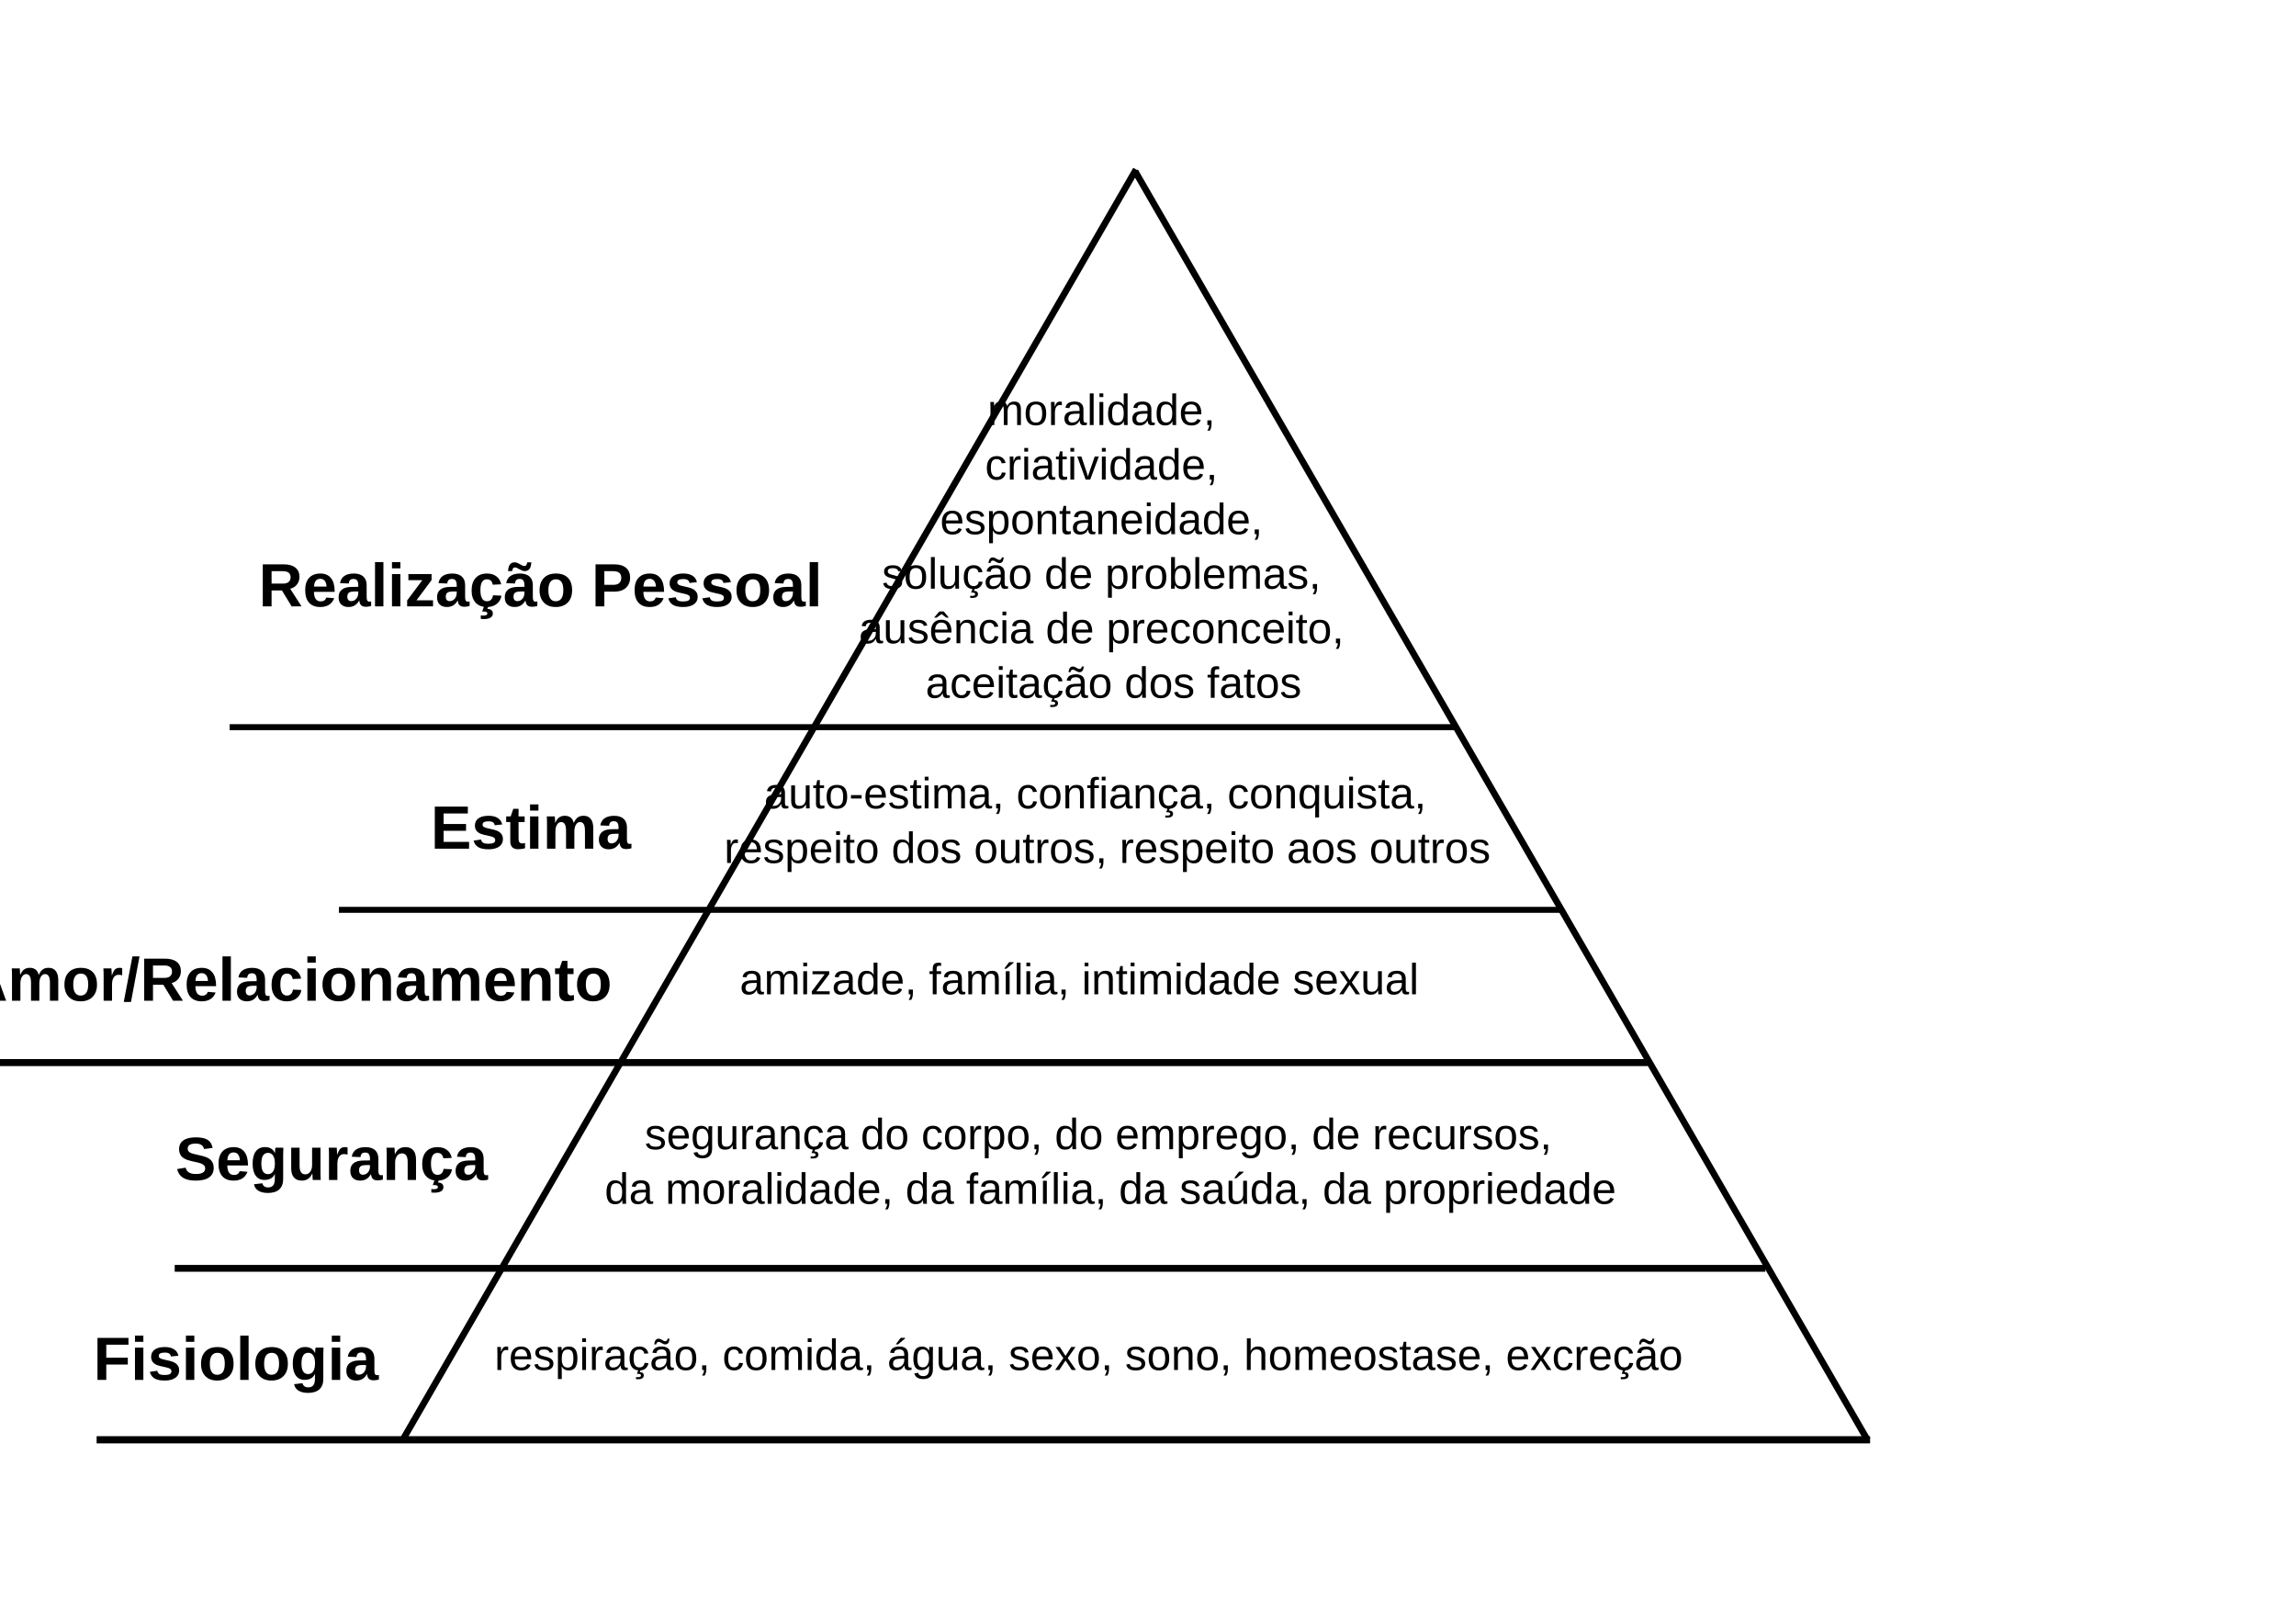
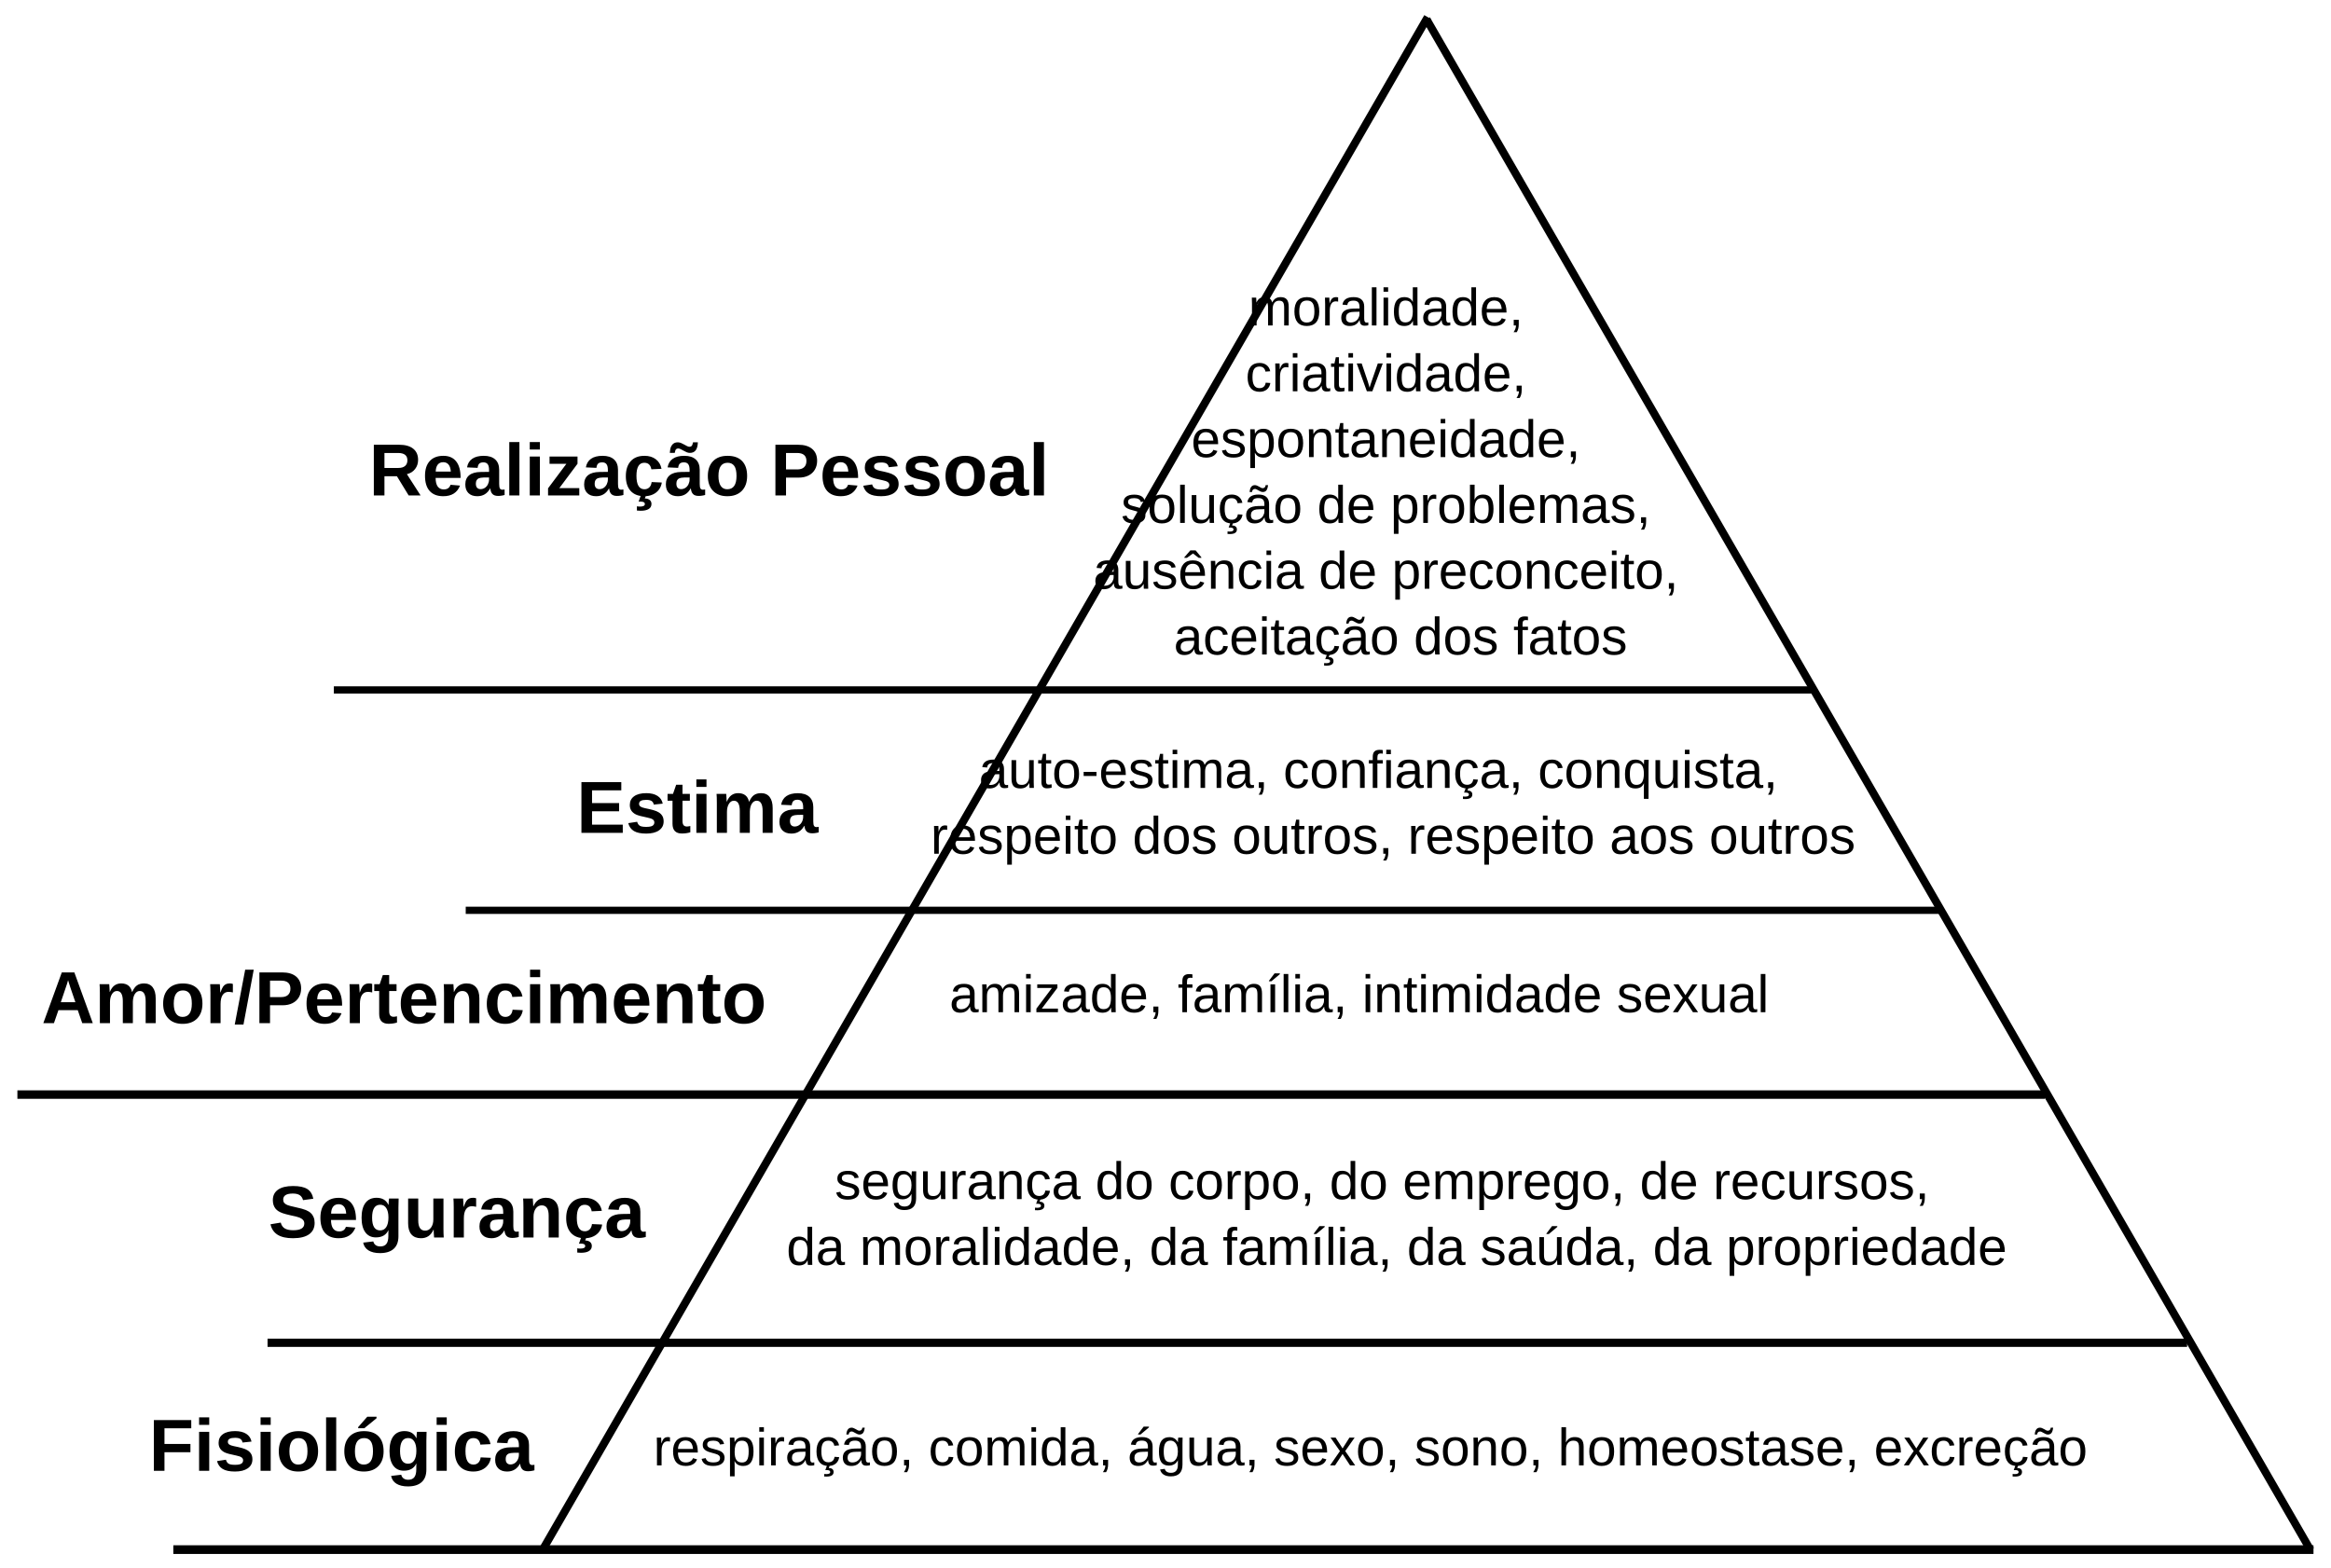
- <svg xmlns="http://www.w3.org/2000/svg" width="1052.362" height="744.094" id="svg2" version="1.1">
+ <svg xmlns="http://www.w3.org/2000/svg" width="885.333" height="595.316" id="svg2" version="1.1">
  <defs id="defs4" />
-   <g id="layer1" transform="translate(0,-308.2677)" style="display:inline">
-     <text xml:space="preserve" style="font-size:22px;font-style:normal;font-variant:normal;font-weight:bold;font-stretch:normal;text-align:center;line-height:125%;letter-spacing:0px;word-spacing:0px;text-anchor:middle;fill:#000000;fill-opacity:1;stroke:none;font-family:Arial;-inkscape-font-specification:Sans Bold" x="263.037" y="586.161" id="text2985">
-       <tspan id="tspan2987" x="263.037" y="586.161" style="font-size:28px">Realização Pessoal</tspan>
+   <g id="layer1" transform="translate(21.53968,-379.4108)" style="display:inline">
+     <text xml:space="preserve" style="font-size:22px;font-style:normal;font-variant:normal;font-weight:bold;font-stretch:normal;text-align:center;line-height:125%;letter-spacing:0px;word-spacing:0px;text-anchor:middle;fill:#000000;fill-opacity:1;stroke:none;font-family:Arial;-inkscape-font-specification:Sans Bold" x="263.037" y="567.628" id="text2985">
+       <tspan id="tspan2987" x="263.037" y="567.628" style="font-size:28px">Realização Pessoal</tspan>
    </text>
-     <text xml:space="preserve" style="font-size:22px;font-style:normal;font-variant:normal;font-weight:bold;font-stretch:normal;text-align:center;line-height:125%;letter-spacing:0px;word-spacing:0px;text-anchor:middle;fill:#000000;fill-opacity:1;stroke:none;font-family:Arial;-inkscape-font-specification:Sans Bold" x="258.61" y="697.19" id="text2989">
-       <tspan id="tspan2991" x="258.61" y="697.19" style="font-size:28px">Estima</tspan>
+     <text xml:space="preserve" style="font-size:22px;font-style:normal;font-variant:normal;font-weight:bold;font-stretch:normal;text-align:center;line-height:125%;letter-spacing:0px;word-spacing:0px;text-anchor:middle;fill:#000000;fill-opacity:1;stroke:none;font-family:Arial;-inkscape-font-specification:Sans Bold" x="258.61" y="695.791" id="text2989">
+       <tspan id="tspan2991" x="258.61" y="695.791" style="font-size:28px">Estima</tspan>
    </text>
-     <text xml:space="preserve" style="font-size:22px;font-style:normal;font-variant:normal;font-weight:bold;font-stretch:normal;text-align:center;line-height:125%;letter-spacing:0px;word-spacing:0px;text-anchor:middle;fill:#000000;fill-opacity:1;stroke:none;font-family:Arial;-inkscape-font-specification:Sans Bold" x="147.19" y="766.863" id="text2993">
-       <tspan id="tspan2995" x="147.19" y="766.863" style="font-size:28px">Amor/Relacionamento</tspan>
+     <text xml:space="preserve" style="font-size:22px;font-style:normal;font-variant:normal;font-weight:bold;font-stretch:normal;text-align:center;line-height:125%;letter-spacing:0px;word-spacing:0px;text-anchor:middle;fill:#000000;fill-opacity:1;stroke:none;font-family:Arial;-inkscape-font-specification:Sans Bold" x="147.19" y="768.076" id="text2993">
+       <tspan id="tspan2995" x="147.19" y="768.076" style="font-size:28px">Amor/Pertencimento</tspan>
    </text>
-     <text xml:space="preserve" style="font-size:22px;font-style:normal;font-variant:normal;font-weight:bold;font-stretch:normal;text-align:center;line-height:125%;letter-spacing:0px;word-spacing:0px;text-anchor:middle;fill:#000000;fill-opacity:1;stroke:none;font-family:Arial;-inkscape-font-specification:Sans Bold" x="167.25" y="849.026" id="text2997">
-       <tspan id="tspan2999" x="167.25" y="849.026" style="font-size:28px">Segurança</tspan>
+     <text xml:space="preserve" style="font-size:22px;font-style:normal;font-variant:normal;font-weight:bold;font-stretch:normal;text-align:center;line-height:125%;letter-spacing:0px;word-spacing:0px;text-anchor:middle;fill:#000000;fill-opacity:1;stroke:none;font-family:Arial;-inkscape-font-specification:Sans Bold" x="167.25" y="849.505" id="text2997">
+       <tspan id="tspan2999" x="167.25" y="849.505" style="font-size:28px">Segurança</tspan>
    </text>
-     <text xml:space="preserve" style="font-size:22px;font-style:normal;font-variant:normal;font-weight:bold;font-stretch:normal;text-align:center;line-height:125%;letter-spacing:0px;word-spacing:0px;text-anchor:middle;fill:#000000;fill-opacity:1;stroke:none;font-family:Arial;-inkscape-font-specification:Sans Bold" x="123.429" y="940.648" id="text3001">
-       <tspan id="tspan3003" x="123.429" y="940.648" style="font-size:28px">Fisiologia</tspan>
+     <text xml:space="preserve" style="font-size:22px;font-style:normal;font-variant:normal;font-weight:bold;font-stretch:normal;text-align:center;line-height:125%;letter-spacing:0px;word-spacing:0px;text-anchor:middle;fill:#000000;fill-opacity:1;stroke:none;font-family:Arial;-inkscape-font-specification:Sans Bold" x="123.429" y="938.131" id="text3001">
+       <tspan id="tspan3003" x="123.429" y="938.131" style="font-size:28px">Fisiológica</tspan>
    </text>
    <text xml:space="preserve" style="font-size:20px;font-style:normal;font-variant:normal;font-weight:normal;font-stretch:normal;text-align:center;line-height:125%;letter-spacing:0px;word-spacing:0px;text-anchor:middle;fill:#000000;fill-opacity:1;stroke:none;font-family:Arial;-inkscape-font-specification:Sans" x="524.286" y="503.048" id="text3005">
      <tspan id="tspan3007" x="524.286" y="503.048">moralidade,</tspan>
      <tspan x="524.286" y="528.048" id="tspan3887">criatividade,</tspan>
      <tspan x="527.059" y="553.048" id="tspan3889">espontaneidade, </tspan>
      <tspan x="527.059" y="578.048" id="tspan3891">solução de problemas, </tspan>
      <tspan x="527.059" y="603.048" id="tspan3893">ausência de preconceito, </tspan>
      <tspan x="524.286" y="628.048" id="tspan3895">aceitação dos fatos</tspan>
    </text>
    <text xml:space="preserve" style="font-size:20px;font-style:normal;font-variant:normal;font-weight:normal;font-stretch:normal;text-align:center;line-height:125%;letter-spacing:0px;word-spacing:0px;text-anchor:middle;fill:#000000;fill-opacity:1;stroke:none;font-family:Arial;-inkscape-font-specification:Sans" x="521.429" y="678.726" id="text3009">
      <tspan id="tspan3011" x="524.202" y="678.726">auto-estima, confiança, conquista, </tspan>
      <tspan x="521.429" y="703.726" id="tspan3885">respeito dos outros, respeito aos outros</tspan>
    </text>
    <text xml:space="preserve" style="font-size:20px;font-style:normal;font-variant:normal;font-weight:normal;font-stretch:normal;text-align:center;line-height:125%;letter-spacing:0px;word-spacing:0px;text-anchor:middle;fill:#000000;fill-opacity:1;stroke:none;font-family:Arial;-inkscape-font-specification:Sans" x="508.571" y="763.919" id="text3013">
      <tspan id="tspan3015" x="508.571" y="763.919">amizade, família, intimidade sexual</tspan>
    </text>
    <text xml:space="preserve" style="font-size:20px;font-style:normal;font-variant:normal;font-weight:normal;font-stretch:normal;text-align:center;line-height:125%;letter-spacing:0px;word-spacing:0px;text-anchor:middle;fill:#000000;fill-opacity:1;stroke:none;font-family:Arial;-inkscape-font-specification:Sans" x="522.857" y="834.93" id="text3017">
      <tspan id="tspan3019" x="525.631" y="834.93">segurança do corpo, do emprego, de recursos, </tspan>
      <tspan x="522.857" y="859.93" id="tspan3879">da moralidade, da família, da saúda, da propriedade</tspan>
    </text>
    <text xml:space="preserve" style="font-size:20px;font-style:normal;font-variant:normal;font-weight:normal;font-stretch:normal;text-align:center;line-height:125%;letter-spacing:0px;word-spacing:0px;text-anchor:middle;fill:#000000;fill-opacity:1;stroke:none;font-family:Arial;-inkscape-font-specification:Sans" x="512.857" y="936.094" id="text3021">
      <tspan id="tspan3023" x="512.857" y="936.094">respiração, comida, água, sexo, sono, homeostase, excreção</tspan>
    </text>
  </g>
-   <g id="layer2">
+   <g id="layer2" transform="translate(21.53968,-71.14309)">
    <path style="fill:none;stroke:#000000;stroke-width:3.301;stroke-linecap:butt;stroke-linejoin:miter;stroke-miterlimit:4;stroke-opacity:1;stroke-dasharray:none" d="m 44.286,659.809 812.857,0" id="path3026" />
    <path style="fill:none;stroke:#000000;stroke-width:3;stroke-linecap:butt;stroke-linejoin:miter;stroke-miterlimit:4;stroke-opacity:1;stroke-dasharray:none" d="M 185,659.117 520.714,77.643" id="path3026-0" />
    <path style="fill:none;stroke:#000000;stroke-width:3;stroke-linecap:butt;stroke-linejoin:miter;stroke-miterlimit:4;stroke-opacity:1;stroke-dasharray:none" d="M 855.963,659.919 520.249,78.445" id="path3026-0-5" />
    <path style="fill:none;stroke:#000000;stroke-width:3.126;stroke-linecap:butt;stroke-linejoin:miter;stroke-miterlimit:4;stroke-opacity:1;stroke-dasharray:none" d="m 80.08,581.237 729.063,0" id="path3026-6" />
    <path style="fill:none;stroke:#000000;stroke-width:3.213;stroke-linecap:butt;stroke-linejoin:miter;stroke-miterlimit:4;stroke-opacity:1;stroke-dasharray:none" d="m -14.933,486.952 770.076,0" id="path3026-5" />
    <path style="fill:none;stroke:#000000;stroke-width:2.739;stroke-linecap:butt;stroke-linejoin:miter;stroke-miterlimit:4;stroke-opacity:1;stroke-dasharray:none" d="m 155.347,416.952 559.796,0" id="path3026-8" />
    <path style="fill:none;stroke:#000000;stroke-width:2.744;stroke-linecap:butt;stroke-linejoin:miter;stroke-miterlimit:4;stroke-opacity:1;stroke-dasharray:none" d="m 105.259,333.237 561.884,0" id="path3026-7" />
  </g>
</svg>
